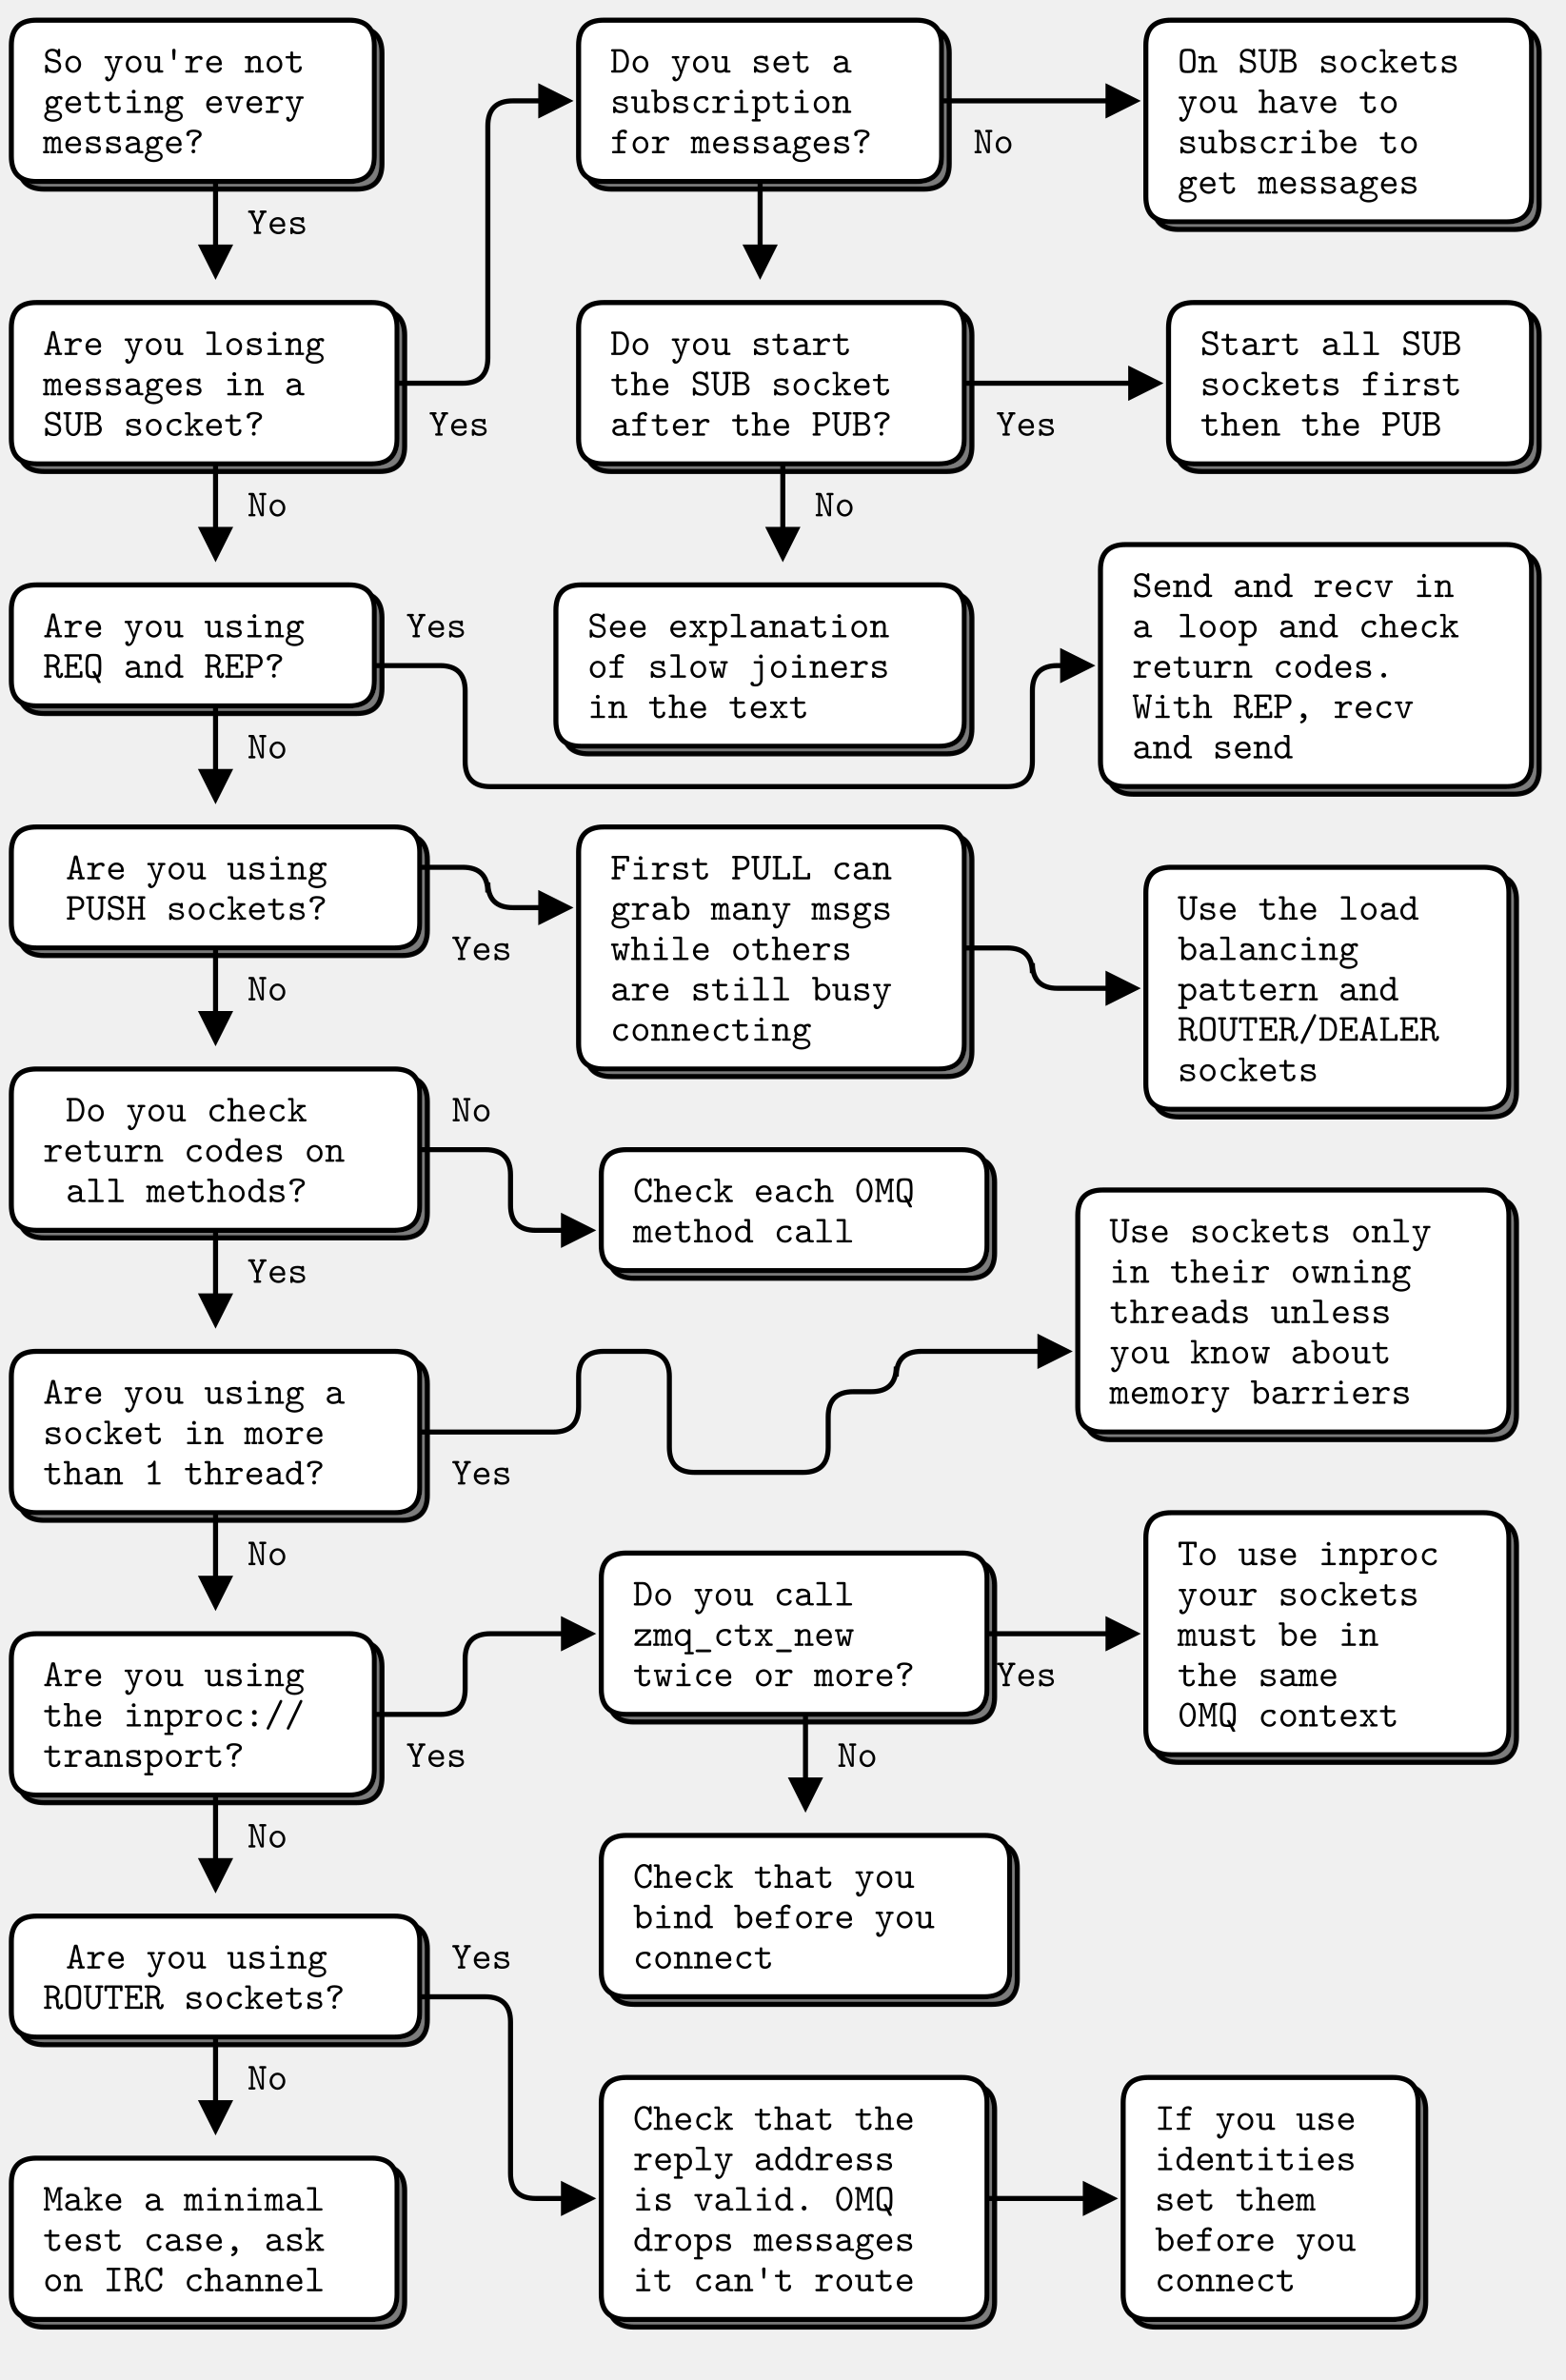
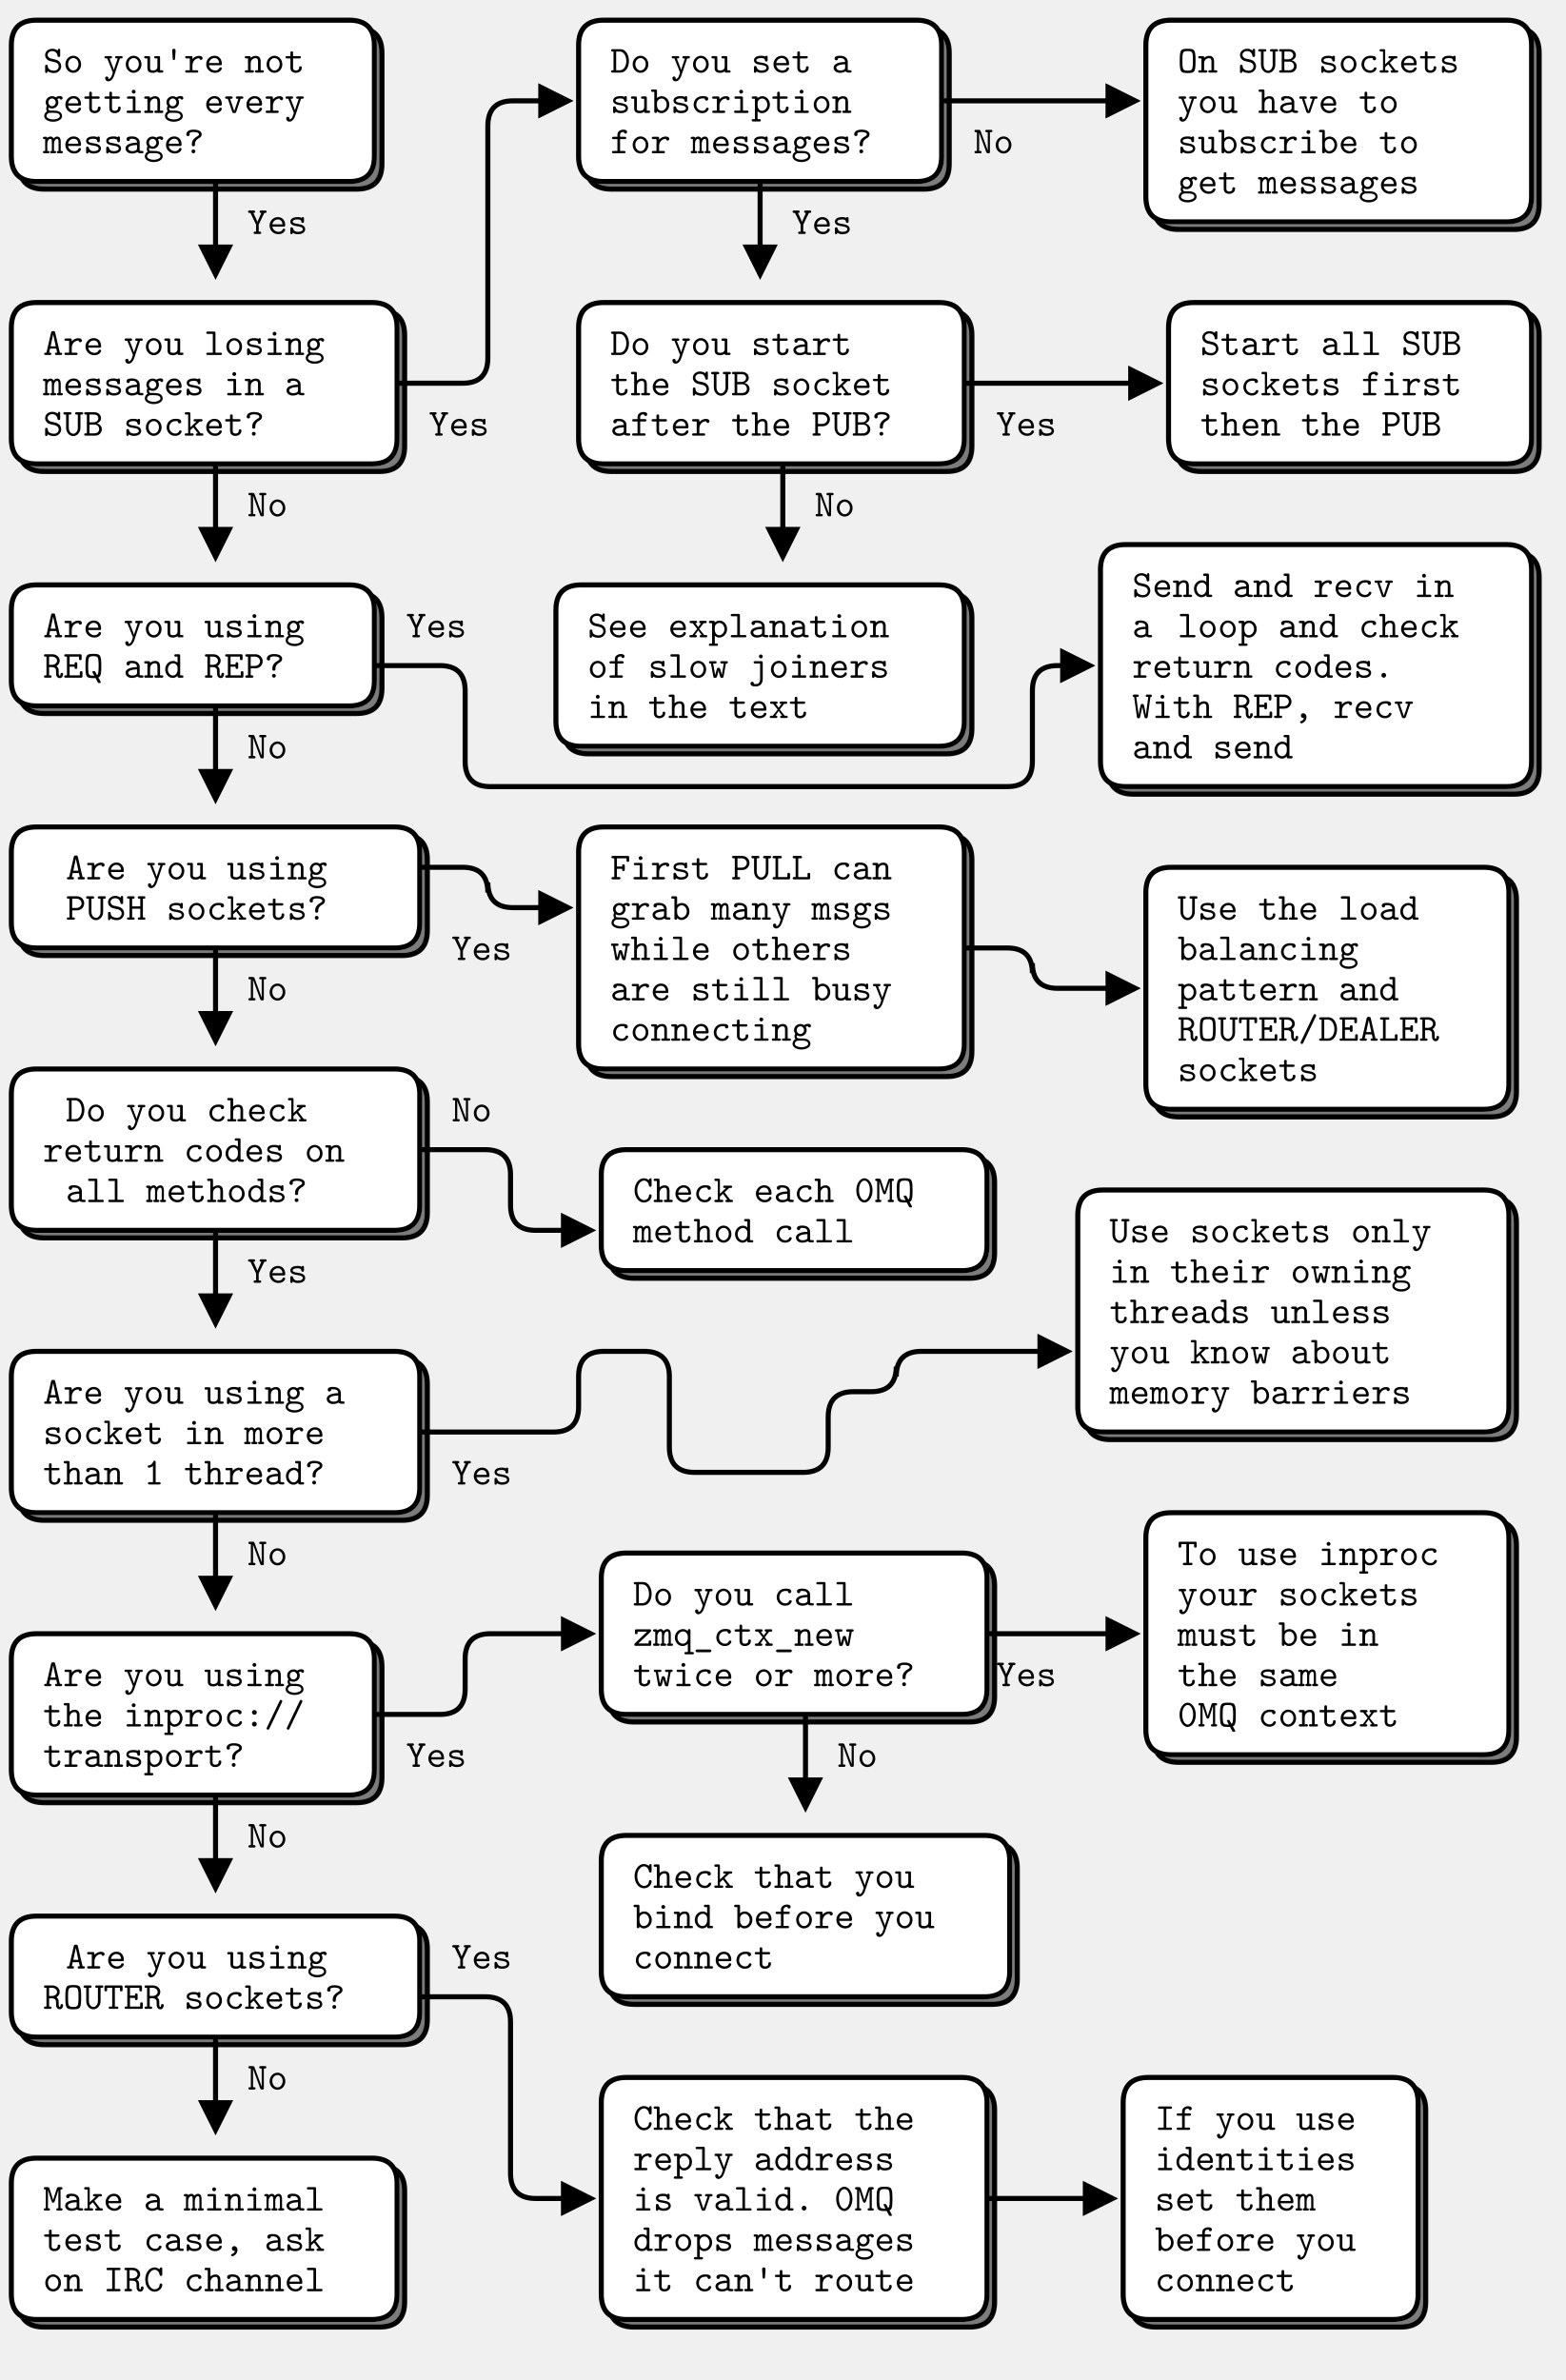
<svg xmlns="http://www.w3.org/2000/svg" width="621px" height="944px" version="1.1">
  <defs>
    <filter id="dsFilter" width="150%" height="150%">
      <feOffset result="offOut" in="SourceGraphic" dx="3" dy="3" />
      <feColorMatrix result="matrixOut" in="offOut" type="matrix" values="0.2 0 0 0 0 0 0.2 0 0 0 0 0 0.2 0 0 0 0 0 1 0" />
      <feBlend in="SourceGraphic" in2="matrixOut" mode="normal" />
    </filter>
    <marker id="iPointer" viewBox="0 0 10 10" refX="5" refY="5" markerUnits="strokeWidth" markerWidth="8" markerHeight="7" orient="auto">
      <path d="M 10 0 L 10 10 L 0 5 z" />
    </marker>
    <marker id="Pointer" viewBox="0 0 10 10" refX="5" refY="5" markerUnits="strokeWidth" markerWidth="8" markerHeight="7" orient="auto">
      <path d="M 0 0 L 10 5 L 0 10 z" />
    </marker>
  </defs>
  <g id="boxes" stroke="black" stroke-width="2" fill="none">
    <g id="group0">
      <path id="path0" filter="url(#dsFilter)" fill="#fff" d="M 4.5 18 Q 4.5 8 14.5 8 L 138.5 8 Q 148.5 8 148.5 18 L 148.5 62 Q 148.5 72 138.5 72 L 14.5 72 Q 4.5 72 4.5 62 Z" />
      <text x="17.1" y="28.8" id="text0" fill="#000" stroke="none" style="font-family:LMMono10,monospace;font-size:15.2px">So you're not </text>
      <text x="17.1" y="44.8" id="text0" fill="#000" stroke="none" style="font-family:LMMono10,monospace;font-size:15.2px">getting every </text>
      <text x="17.1" y="60.8" id="text0" fill="#000" stroke="none" style="font-family:LMMono10,monospace;font-size:15.2px">message? </text>
    </g>
    <g id="group2">
      <path id="path2" filter="url(#dsFilter)" fill="#fff" d="M 229.5 18 Q 229.5 8 239.5 8 L 363.5 8 Q 373.5 8 373.5 18 L 373.5 62 Q 373.5 72 363.5 72 L 239.5 72 Q 229.5 72 229.5 62 Z" />
      <text x="242.1" y="28.8" id="text2" fill="#000" stroke="none" style="font-family:LMMono10,monospace;font-size:15.2px">Do you set a </text>
      <text x="242.1" y="44.8" id="text2" fill="#000" stroke="none" style="font-family:LMMono10,monospace;font-size:15.2px">subscription </text>
      <text x="242.1" y="60.8" id="text2" fill="#000" stroke="none" style="font-family:LMMono10,monospace;font-size:15.2px">for messages? </text>
    </g>
    <g id="group4">
      <path id="path4" filter="url(#dsFilter)" fill="#fff" d="M 454.5 18 Q 454.5 8 464.5 8 L 597.5 8 Q 607.5 8 607.5 18 L 607.5 78 Q 607.5 88 597.5 88 L 464.5 88 Q 454.5 88 454.5 78 Z" />
      <text x="467.1" y="28.8" id="text4" fill="#000" stroke="none" style="font-family:LMMono10,monospace;font-size:15.2px">On SUB sockets </text>
      <text x="467.1" y="44.8" id="text4" fill="#000" stroke="none" style="font-family:LMMono10,monospace;font-size:15.2px">you have to </text>
      <text x="467.1" y="60.8" id="text4" fill="#000" stroke="none" style="font-family:LMMono10,monospace;font-size:15.2px">subscribe to </text>
      <text x="467.1" y="76.8" id="text4" fill="#000" stroke="none" style="font-family:LMMono10,monospace;font-size:15.2px">get messages </text>
    </g>
    <g id="group17">
      <path id="path17" filter="url(#dsFilter)" fill="#fff" d="M 4.5 130 Q 4.5 120 14.5 120 L 147.5 120 Q 157.5 120 157.5 130 L 157.5 174 Q 157.5 184 147.5 184 L 14.5 184 Q 4.5 184 4.5 174 Z" />
      <text x="17.1" y="140.8" id="text17" fill="#000" stroke="none" style="font-family:LMMono10,monospace;font-size:15.2px">Are you losing </text>
      <text x="17.1" y="156.8" id="text17" fill="#000" stroke="none" style="font-family:LMMono10,monospace;font-size:15.2px">messages in a </text>
      <text x="17.1" y="172.8" id="text17" fill="#000" stroke="none" style="font-family:LMMono10,monospace;font-size:15.2px">SUB socket? </text>
    </g>
    <g id="group19">
      <path id="path19" filter="url(#dsFilter)" fill="#fff" d="M 229.5 130 Q 229.5 120 239.5 120 L 372.5 120 Q 382.5 120 382.5 130 L 382.5 174 Q 382.5 184 372.5 184 L 239.5 184 Q 229.5 184 229.5 174 Z" />
      <text x="242.1" y="140.8" id="text19" fill="#000" stroke="none" style="font-family:LMMono10,monospace;font-size:15.2px">Do you start </text>
      <text x="242.1" y="156.8" id="text19" fill="#000" stroke="none" style="font-family:LMMono10,monospace;font-size:15.2px">the SUB socket </text>
      <text x="242.1" y="172.8" id="text19" fill="#000" stroke="none" style="font-family:LMMono10,monospace;font-size:15.2px">after the PUB? </text>
    </g>
    <g id="group21">
      <path id="path21" filter="url(#dsFilter)" fill="#fff" d="M 463.5 130 Q 463.5 120 473.5 120 L 597.5 120 Q 607.5 120 607.5 130 L 607.5 174 Q 607.5 184 597.5 184 L 473.5 184 Q 463.5 184 463.5 174 Z" />
      <text x="476.1" y="140.8" id="text21" fill="#000" stroke="none" style="font-family:LMMono10,monospace;font-size:15.2px">Start all SUB </text>
      <text x="476.1" y="156.8" id="text21" fill="#000" stroke="none" style="font-family:LMMono10,monospace;font-size:15.2px">sockets first </text>
      <text x="476.1" y="172.8" id="text21" fill="#000" stroke="none" style="font-family:LMMono10,monospace;font-size:15.2px">then the PUB </text>
    </g>
    <g id="group34">
      <path id="path34" filter="url(#dsFilter)" fill="#fff" d="M 436.5 226 Q 436.5 216 446.5 216 L 597.5 216 Q 607.5 216 607.5 226 L 607.5 302 Q 607.5 312 597.5 312 L 446.5 312 Q 436.5 312 436.5 302 Z" />
      <text x="449.1" y="236.8" id="text34" fill="#000" stroke="none" style="font-family:LMMono10,monospace;font-size:15.2px">Send and recv in </text>
      <text x="449.1" y="252.8" id="text34" fill="#000" stroke="none" style="font-family:LMMono10,monospace;font-size:15.2px">a</text>
      <text x="467.1" y="252.8" id="text34" fill="#000" stroke="none" style="font-family:LMMono10,monospace;font-size:15.2px">loop and check </text>
      <text x="449.1" y="268.8" id="text34" fill="#000" stroke="none" style="font-family:LMMono10,monospace;font-size:15.2px">return codes. </text>
      <text x="449.1" y="284.8" id="text34" fill="#000" stroke="none" style="font-family:LMMono10,monospace;font-size:15.2px">With REP, recv </text>
      <text x="449.1" y="300.8" id="text34" fill="#000" stroke="none" style="font-family:LMMono10,monospace;font-size:15.2px">and send </text>
    </g>
    <g id="group36">
      <path id="path36" filter="url(#dsFilter)" fill="#fff" d="M 4.5 242 Q 4.5 232 14.5 232 L 138.5 232 Q 148.5 232 148.5 242 L 148.5 270 Q 148.5 280 138.5 280 L 14.5 280 Q 4.5 280 4.5 270 Z" />
      <text x="17.1" y="252.8" id="text36" fill="#000" stroke="none" style="font-family:LMMono10,monospace;font-size:15.2px">Are you using </text>
      <text x="17.1" y="268.8" id="text36" fill="#000" stroke="none" style="font-family:LMMono10,monospace;font-size:15.2px">REQ and REP? </text>
    </g>
    <g id="group38">
      <path id="path38" filter="url(#dsFilter)" fill="#fff" d="M 220.5 242 Q 220.5 232 230.5 232 L 372.5 232 Q 382.5 232 382.5 242 L 382.5 286 Q 382.5 296 372.5 296 L 230.5 296 Q 220.5 296 220.5 286 Z" />
      <text x="233.1" y="252.8" id="text38" fill="#000" stroke="none" style="font-family:LMMono10,monospace;font-size:15.2px">See explanation </text>
      <text x="233.1" y="268.8" id="text38" fill="#000" stroke="none" style="font-family:LMMono10,monospace;font-size:15.2px">of slow joiners </text>
      <text x="233.1" y="284.8" id="text38" fill="#000" stroke="none" style="font-family:LMMono10,monospace;font-size:15.2px">in the text </text>
    </g>
    <g id="group53">
      <path id="path53" filter="url(#dsFilter)" fill="#fff" d="M 4.5 338 Q 4.5 328 14.5 328 L 156.5 328 Q 166.5 328 166.5 338 L 166.5 366 Q 166.5 376 156.5 376 L 14.5 376 Q 4.5 376 4.5 366 Z" />
      <text x="26.1" y="348.8" id="text53" fill="#000" stroke="none" style="font-family:LMMono10,monospace;font-size:15.2px">Are you using </text>
      <text x="26.1" y="364.8" id="text53" fill="#000" stroke="none" style="font-family:LMMono10,monospace;font-size:15.2px">PUSH sockets? </text>
    </g>
    <g id="group55">
      <path id="path55" filter="url(#dsFilter)" fill="#fff" d="M 229.5 338 Q 229.5 328 239.5 328 L 372.5 328 Q 382.5 328 382.5 338 L 382.5 414 Q 382.5 424 372.5 424 L 239.5 424 Q 229.5 424 229.5 414 Z" />
      <text x="242.1" y="348.8" id="text55" fill="#000" stroke="none" style="font-family:LMMono10,monospace;font-size:15.2px">First PULL can </text>
      <text x="242.1" y="364.8" id="text55" fill="#000" stroke="none" style="font-family:LMMono10,monospace;font-size:15.2px">grab many msgs </text>
      <text x="242.1" y="380.8" id="text55" fill="#000" stroke="none" style="font-family:LMMono10,monospace;font-size:15.2px">while others </text>
      <text x="242.1" y="396.8" id="text55" fill="#000" stroke="none" style="font-family:LMMono10,monospace;font-size:15.2px">are still busy </text>
      <text x="242.1" y="412.8" id="text55" fill="#000" stroke="none" style="font-family:LMMono10,monospace;font-size:15.2px">connecting </text>
    </g>
    <g id="group59">
      <path id="path59" filter="url(#dsFilter)" fill="#fff" d="M 454.5 354 Q 454.5 344 464.5 344 L 588.5 344 Q 598.5 344 598.5 354 L 598.5 430 Q 598.5 440 588.5 440 L 464.5 440 Q 454.5 440 454.5 430 Z" />
      <text x="467.1" y="364.8" id="text59" fill="#000" stroke="none" style="font-family:LMMono10,monospace;font-size:15.2px">Use the load </text>
      <text x="467.1" y="380.8" id="text59" fill="#000" stroke="none" style="font-family:LMMono10,monospace;font-size:15.2px">balancing </text>
      <text x="467.1" y="396.8" id="text59" fill="#000" stroke="none" style="font-family:LMMono10,monospace;font-size:15.2px">pattern and </text>
      <text x="467.1" y="412.8" id="text59" fill="#000" stroke="none" style="font-family:LMMono10,monospace;font-size:15.2px">ROUTER/DEALER </text>
      <text x="467.1" y="428.8" id="text59" fill="#000" stroke="none" style="font-family:LMMono10,monospace;font-size:15.2px">sockets </text>
    </g>
    <g id="group68">
      <path id="path68" filter="url(#dsFilter)" fill="#fff" d="M 4.5 434 Q 4.5 424 14.5 424 L 156.5 424 Q 166.5 424 166.5 434 L 166.5 478 Q 166.5 488 156.5 488 L 14.5 488 Q 4.5 488 4.5 478 Z" />
      <text x="26.1" y="444.8" id="text68" fill="#000" stroke="none" style="font-family:LMMono10,monospace;font-size:15.2px">Do you check </text>
      <text x="17.1" y="460.8" id="text68" fill="#000" stroke="none" style="font-family:LMMono10,monospace;font-size:15.2px">return codes on </text>
      <text x="26.1" y="476.8" id="text68" fill="#000" stroke="none" style="font-family:LMMono10,monospace;font-size:15.2px">all methods? </text>
    </g>
    <g id="group76">
      <path id="path76" filter="url(#dsFilter)" fill="#fff" d="M 238.5 466 Q 238.5 456 248.5 456 L 381.5 456 Q 391.5 456 391.5 466 L 391.5 494 Q 391.5 504 381.5 504 L 248.5 504 Q 238.5 504 238.5 494 Z" />
      <text x="251.1" y="476.8" id="text76" fill="#000" stroke="none" style="font-family:LMMono10,monospace;font-size:15.2px">Check each 0MQ </text>
      <text x="251.1" y="492.8" id="text76" fill="#000" stroke="none" style="font-family:LMMono10,monospace;font-size:15.2px">method call </text>
    </g>
    <g id="group78">
      <path id="path78" filter="url(#dsFilter)" fill="#fff" d="M 427.5 482 Q 427.5 472 437.5 472 L 588.5 472 Q 598.5 472 598.5 482 L 598.5 558 Q 598.5 568 588.5 568 L 437.5 568 Q 427.5 568 427.5 558 Z" />
      <text x="440.1" y="492.8" id="text78" fill="#000" stroke="none" style="font-family:LMMono10,monospace;font-size:15.2px">Use sockets only </text>
      <text x="440.1" y="508.8" id="text78" fill="#000" stroke="none" style="font-family:LMMono10,monospace;font-size:15.2px">in their owning </text>
      <text x="440.1" y="524.8" id="text78" fill="#000" stroke="none" style="font-family:LMMono10,monospace;font-size:15.2px">threads unless </text>
      <text x="440.1" y="540.8" id="text78" fill="#000" stroke="none" style="font-family:LMMono10,monospace;font-size:15.2px">you know about </text>
      <text x="440.1" y="556.8" id="text78" fill="#000" stroke="none" style="font-family:LMMono10,monospace;font-size:15.2px">memory barriers </text>
    </g>
    <g id="group86">
      <path id="path86" filter="url(#dsFilter)" fill="#fff" d="M 4.5 546 Q 4.5 536 14.5 536 L 156.5 536 Q 166.5 536 166.5 546 L 166.5 590 Q 166.5 600 156.5 600 L 14.5 600 Q 4.5 600 4.5 590 Z" />
      <text x="17.1" y="556.8" id="text86" fill="#000" stroke="none" style="font-family:LMMono10,monospace;font-size:15.2px">Are you using a </text>
      <text x="17.1" y="572.8" id="text86" fill="#000" stroke="none" style="font-family:LMMono10,monospace;font-size:15.2px">socket in more </text>
      <text x="17.1" y="588.8" id="text86" fill="#000" stroke="none" style="font-family:LMMono10,monospace;font-size:15.2px">than 1 thread? </text>
    </g>
    <g id="group102">
      <path id="path102" filter="url(#dsFilter)" fill="#fff" d="M 454.5 610 Q 454.5 600 464.5 600 L 588.5 600 Q 598.5 600 598.5 610 L 598.5 686 Q 598.5 696 588.5 696 L 464.5 696 Q 454.5 696 454.5 686 Z" />
      <text x="467.1" y="620.8" id="text102" fill="#000" stroke="none" style="font-family:LMMono10,monospace;font-size:15.2px">To use inproc </text>
      <text x="467.1" y="636.8" id="text102" fill="#000" stroke="none" style="font-family:LMMono10,monospace;font-size:15.2px">your sockets </text>
      <text x="467.1" y="652.8" id="text102" fill="#000" stroke="none" style="font-family:LMMono10,monospace;font-size:15.2px">must be in </text>
      <text x="467.1" y="668.8" id="text102" fill="#000" stroke="none" style="font-family:LMMono10,monospace;font-size:15.2px">the same </text>
      <text x="467.1" y="684.8" id="text102" fill="#000" stroke="none" style="font-family:LMMono10,monospace;font-size:15.2px">0MQ context </text>
    </g>
    <g id="group104">
      <path id="path104" filter="url(#dsFilter)" fill="#fff" d="M 238.5 626 Q 238.5 616 248.5 616 L 381.5 616 Q 391.5 616 391.5 626 L 391.5 670 Q 391.5 680 381.5 680 L 248.5 680 Q 238.5 680 238.5 670 Z" />
      <text x="251.1" y="636.8" id="text104" fill="#000" stroke="none" style="font-family:LMMono10,monospace;font-size:15.2px">Do you call </text>
      <text x="251.1" y="652.8" id="text104" fill="#000" stroke="none" style="font-family:LMMono10,monospace;font-size:15.2px">zmq_ctx_new </text>
      <text x="251.1" y="668.8" id="text104" fill="#000" stroke="none" style="font-family:LMMono10,monospace;font-size:15.2px">twice or more? </text>
    </g>
    <g id="group106">
      <path id="path106" filter="url(#dsFilter)" fill="#fff" d="M 4.5 658 Q 4.5 648 14.5 648 L 138.5 648 Q 148.5 648 148.5 658 L 148.5 702 Q 148.5 712 138.5 712 L 14.5 712 Q 4.5 712 4.5 702 Z" />
      <text x="17.1" y="668.8" id="text106" fill="#000" stroke="none" style="font-family:LMMono10,monospace;font-size:15.2px">Are you using </text>
      <text x="17.1" y="684.8" id="text106" fill="#000" stroke="none" style="font-family:LMMono10,monospace;font-size:15.2px">the inproc:// </text>
      <text x="17.1" y="700.8" id="text106" fill="#000" stroke="none" style="font-family:LMMono10,monospace;font-size:15.2px">transport? </text>
    </g>
    <g id="group120">
      <path id="path120" filter="url(#dsFilter)" fill="#fff" d="M 238.5 738 Q 238.5 728 248.5 728 L 390.5 728 Q 400.5 728 400.5 738 L 400.5 782 Q 400.5 792 390.5 792 L 248.5 792 Q 238.5 792 238.5 782 Z" />
      <text x="251.1" y="748.8" id="text120" fill="#000" stroke="none" style="font-family:LMMono10,monospace;font-size:15.2px">Check that you </text>
      <text x="251.1" y="764.8" id="text120" fill="#000" stroke="none" style="font-family:LMMono10,monospace;font-size:15.2px">bind before you </text>
      <text x="251.1" y="780.8" id="text120" fill="#000" stroke="none" style="font-family:LMMono10,monospace;font-size:15.2px">connect </text>
    </g>
    <g id="group122">
      <path id="path122" filter="url(#dsFilter)" fill="#fff" d="M 4.5 770 Q 4.5 760 14.5 760 L 156.5 760 Q 166.5 760 166.5 770 L 166.5 798 Q 166.5 808 156.5 808 L 14.5 808 Q 4.5 808 4.5 798 Z" />
      <text x="26.1" y="780.8" id="text122" fill="#000" stroke="none" style="font-family:LMMono10,monospace;font-size:15.2px">Are you using </text>
      <text x="17.1" y="796.8" id="text122" fill="#000" stroke="none" style="font-family:LMMono10,monospace;font-size:15.2px">ROUTER sockets? </text>
    </g>
    <g id="group131">
      <path id="path131" filter="url(#dsFilter)" fill="#fff" d="M 238.5 834 Q 238.5 824 248.5 824 L 381.5 824 Q 391.5 824 391.5 834 L 391.5 910 Q 391.5 920 381.5 920 L 248.5 920 Q 238.5 920 238.5 910 Z" />
      <text x="251.1" y="844.8" id="text131" fill="#000" stroke="none" style="font-family:LMMono10,monospace;font-size:15.2px">Check that the </text>
      <text x="251.1" y="860.8" id="text131" fill="#000" stroke="none" style="font-family:LMMono10,monospace;font-size:15.2px">reply address </text>
      <text x="251.1" y="876.8" id="text131" fill="#000" stroke="none" style="font-family:LMMono10,monospace;font-size:15.2px">is valid. 0MQ </text>
      <text x="251.1" y="892.8" id="text131" fill="#000" stroke="none" style="font-family:LMMono10,monospace;font-size:15.2px">drops messages </text>
      <text x="251.1" y="908.8" id="text131" fill="#000" stroke="none" style="font-family:LMMono10,monospace;font-size:15.2px">it can't route </text>
    </g>
    <g id="group133">
      <path id="path133" filter="url(#dsFilter)" fill="#fff" d="M 445.5 834 Q 445.5 824 455.5 824 L 552.5 824 Q 562.5 824 562.5 834 L 562.5 910 Q 562.5 920 552.5 920 L 455.5 920 Q 445.5 920 445.5 910 Z" />
      <text x="458.1" y="844.8" id="text133" fill="#000" stroke="none" style="font-family:LMMono10,monospace;font-size:15.2px">If you use </text>
      <text x="458.1" y="860.8" id="text133" fill="#000" stroke="none" style="font-family:LMMono10,monospace;font-size:15.2px">identities </text>
      <text x="458.1" y="876.8" id="text133" fill="#000" stroke="none" style="font-family:LMMono10,monospace;font-size:15.2px">set them </text>
      <text x="458.1" y="892.8" id="text133" fill="#000" stroke="none" style="font-family:LMMono10,monospace;font-size:15.2px">before you </text>
      <text x="458.1" y="908.8" id="text133" fill="#000" stroke="none" style="font-family:LMMono10,monospace;font-size:15.2px">connect </text>
    </g>
    <g id="group135">
      <path id="path135" filter="url(#dsFilter)" fill="#fff" d="M 4.5 866 Q 4.5 856 14.5 856 L 147.5 856 Q 157.5 856 157.5 866 L 157.5 910 Q 157.5 920 147.5 920 L 14.5 920 Q 4.5 920 4.5 910 Z" />
      <text x="17.1" y="876.8" id="text135" fill="#000" stroke="none" style="font-family:LMMono10,monospace;font-size:15.2px">Make a minimal </text>
      <text x="17.1" y="892.8" id="text135" fill="#000" stroke="none" style="font-family:LMMono10,monospace;font-size:15.2px">test case, ask </text>
      <text x="17.1" y="908.8" id="text135" fill="#000" stroke="none" style="font-family:LMMono10,monospace;font-size:15.2px">on IRC channel </text>
    </g>
  </g>
  <g id="lines" stroke="black" stroke-width="2" fill="none">
    <g id="group682">
      <path id="path682" marker-end="url(#Pointer)" d="M 85.5 72 L 85.5 104 " />
    </g>
    <g id="group690">
      <path id="path690" marker-end="url(#Pointer)" d="M 85.5 184 L 85.5 216 " />
    </g>
    <g id="group697">
      <path id="path697" marker-end="url(#Pointer)" d="M 85.5 280 L 85.5 312 " />
    </g>
    <g id="group704">
      <path id="path704" marker-end="url(#Pointer)" d="M 85.5 376 L 85.5 408 " />
    </g>
    <g id="group712">
      <path id="path712" marker-end="url(#Pointer)" d="M 85.5 488 L 85.5 520 " />
    </g>
    <g id="group720">
      <path id="path720" marker-end="url(#Pointer)" d="M 85.5 600 L 85.5 632 " />
    </g>
    <g id="group728">
      <path id="path728" marker-end="url(#Pointer)" d="M 85.5 712 L 85.5 744 " />
    </g>
    <g id="group735">
      <path id="path735" marker-end="url(#Pointer)" d="M 85.5 808 L 85.5 840 " />
    </g>
    <g id="group1115">
      <path id="path1115" marker-end="url(#Pointer)" d="M 148.5 264 L 174.5 264 Q 184.5 264 184.5 274 L 184.5 302 Q 184.5 312 194.5 312 L 399.5 312 Q 409.5 312 409.5 302 L 409.5 274 Q 409.5 264 419.5 264 L 427.5 264 " />
    </g>
    <g id="group1142">
      <path id="path1142" marker-end="url(#Pointer)" d="M 148.5 680 L 174.5 680 Q 184.5 680 184.5 670 L 184.5 658 Q 184.5 648 194.5 648 L 229.5 648 " />
    </g>
    <g id="group1169">
      <path id="path1169" marker-end="url(#Pointer)" d="M 157.5 152 L 183.5 152 Q 193.5 152 193.5 142 L 193.5 50 Q 193.5 40 203.5 40 L 220.5 40 " />
    </g>
    <g id="group1241">
      <path id="path1241" marker-end="url(#Pointer)" d="M 166.5 344 L 183.5 344 Q 193.5 344 193.5 354 L 193.5 350 Q 193.5 360 203.5 360 L 220.5 360 " />
    </g>
    <g id="group1249">
      <path id="path1249" marker-end="url(#Pointer)" d="M 166.5 456 L 192.5 456 Q 202.5 456 202.5 466 L 202.5 478 Q 202.5 488 212.5 488 L 229.5 488 " />
    </g>
    <g id="group1257">
      <path id="path1257" marker-end="url(#Pointer)" d="M 166.5 568 L 219.5 568 Q 229.5 568 229.5 558 L 229.5 546 Q 229.5 536 239.5 536 L 255.5 536 Q 265.5 536 265.5 546 L 265.5 574 Q 265.5 584 275.5 584 L 318.5 584 Q 328.5 584 328.5 574 L 328.5 562 Q 328.5 552 338.5 552 L 345.5 552 Q 355.5 552 355.5 542 L 355.5 546 Q 355.5 536 365.5 536 L 418.5 536 " />
    </g>
    <g id="group1272">
      <path id="path1272" marker-end="url(#Pointer)" d="M 166.5 792 L 192.5 792 Q 202.5 792 202.5 802 L 202.5 862 Q 202.5 872 212.5 872 L 229.5 872 " />
    </g>
    <g id="group2113">
      <path id="path2113" marker-end="url(#Pointer)" d="M 301.5 72 L 301.5 104 " />
    </g>
    <g id="group2180">
      <path id="path2180" marker-end="url(#Pointer)" d="M 310.5 184 L 310.5 216 " />
    </g>
    <g id="group2271">
      <path id="path2271" marker-end="url(#Pointer)" d="M 319.5 680 L 319.5 712 " />
    </g>
    <g id="group2586">
      <path id="path2586" marker-end="url(#Pointer)" d="M 373.5 40 L 445.5 40 " />
    </g>
    <g id="group2653">
      <path id="path2653" marker-end="url(#Pointer)" d="M 382.5 152 L 454.5 152 " />
    </g>
    <g id="group2668">
      <path id="path2668" marker-end="url(#Pointer)" d="M 382.5 376 L 399.5 376 Q 409.5 376 409.5 386 L 409.5 382 Q 409.5 392 419.5 392 L 445.5 392 " />
    </g>
    <g id="group2745">
      <path id="path2745" marker-end="url(#Pointer)" d="M 391.5 648 L 445.5 648 " />
    </g>
    <g id="group2760">
      <path id="path2760" marker-end="url(#Pointer)" d="M 391.5 872 L 436.5 872 " />
    </g>
  </g>
  <g id="text" fill="black" style="font-family:LMMono10,monospace;font-size:15.2px">
    <text x="386.1" y="60.8" id="text8" fill="#000">No </text>
    <text x="98.1" y="92.8" id="text11" fill="#000">Yes </text>
-     <text x="170.1" y="172.8" id="text19" fill="#000">Yes </text>
-     <text x="395.1" y="172.8" id="text21" fill="#000">Yes </text>
-     <text x="98.1" y="204.8" id="text23" fill="#000">No </text>
-     <text x="323.1" y="204.8" id="text24" fill="#000">No</text>
-     <text x="161.1" y="252.8" id="text27" fill="#000">Yes </text>
-     <text x="98.1" y="300.8" id="text36" fill="#000">No </text>
-     <text x="179.1" y="380.8" id="text43" fill="#000">Yes </text>
-     <text x="98.1" y="396.8" id="text46" fill="#000">No </text>
-     <text x="179.1" y="444.8" id="text53" fill="#000">No </text>
-     <text x="98.1" y="508.8" id="text59" fill="#000">Yes </text>
-     <text x="179.1" y="588.8" id="text67" fill="#000">Yes </text>
-     <text x="98.1" y="620.8" id="text68" fill="#000">No </text>
-     <text x="395.1" y="668.8" id="text76" fill="#000">Yes </text>
-     <text x="161.1" y="700.8" id="text81" fill="#000">Yes </text>
-     <text x="332.1" y="700.8" id="text82" fill="#000">No </text>
-     <text x="98.1" y="732.8" id="text83" fill="#000">No </text>
-     <text x="179.1" y="780.8" id="text87" fill="#000">Yes </text>
-     <text x="98.1" y="828.8" id="text90" fill="#000">No </text>
+     <text x="314.1" y="92.8" id="text12" fill="#000">Yes </text>
+     <text x="170.1" y="172.8" id="text20" fill="#000">Yes </text>
+     <text x="395.1" y="172.8" id="text22" fill="#000">Yes </text>
+     <text x="98.1" y="204.8" id="text24" fill="#000">No </text>
+     <text x="323.1" y="204.8" id="text25" fill="#000">No</text>
+     <text x="161.1" y="252.8" id="text28" fill="#000">Yes </text>
+     <text x="98.1" y="300.8" id="text37" fill="#000">No </text>
+     <text x="179.1" y="380.8" id="text44" fill="#000">Yes </text>
+     <text x="98.1" y="396.8" id="text47" fill="#000">No </text>
+     <text x="179.1" y="444.8" id="text54" fill="#000">No </text>
+     <text x="98.1" y="508.8" id="text60" fill="#000">Yes </text>
+     <text x="179.1" y="588.8" id="text68" fill="#000">Yes </text>
+     <text x="98.1" y="620.8" id="text69" fill="#000">No </text>
+     <text x="395.1" y="668.8" id="text77" fill="#000">Yes </text>
+     <text x="161.1" y="700.8" id="text82" fill="#000">Yes </text>
+     <text x="332.1" y="700.8" id="text83" fill="#000">No </text>
+     <text x="98.1" y="732.8" id="text84" fill="#000">No </text>
+     <text x="179.1" y="780.8" id="text88" fill="#000">Yes </text>
+     <text x="98.1" y="828.8" id="text91" fill="#000">No </text>
  </g>
</svg>
